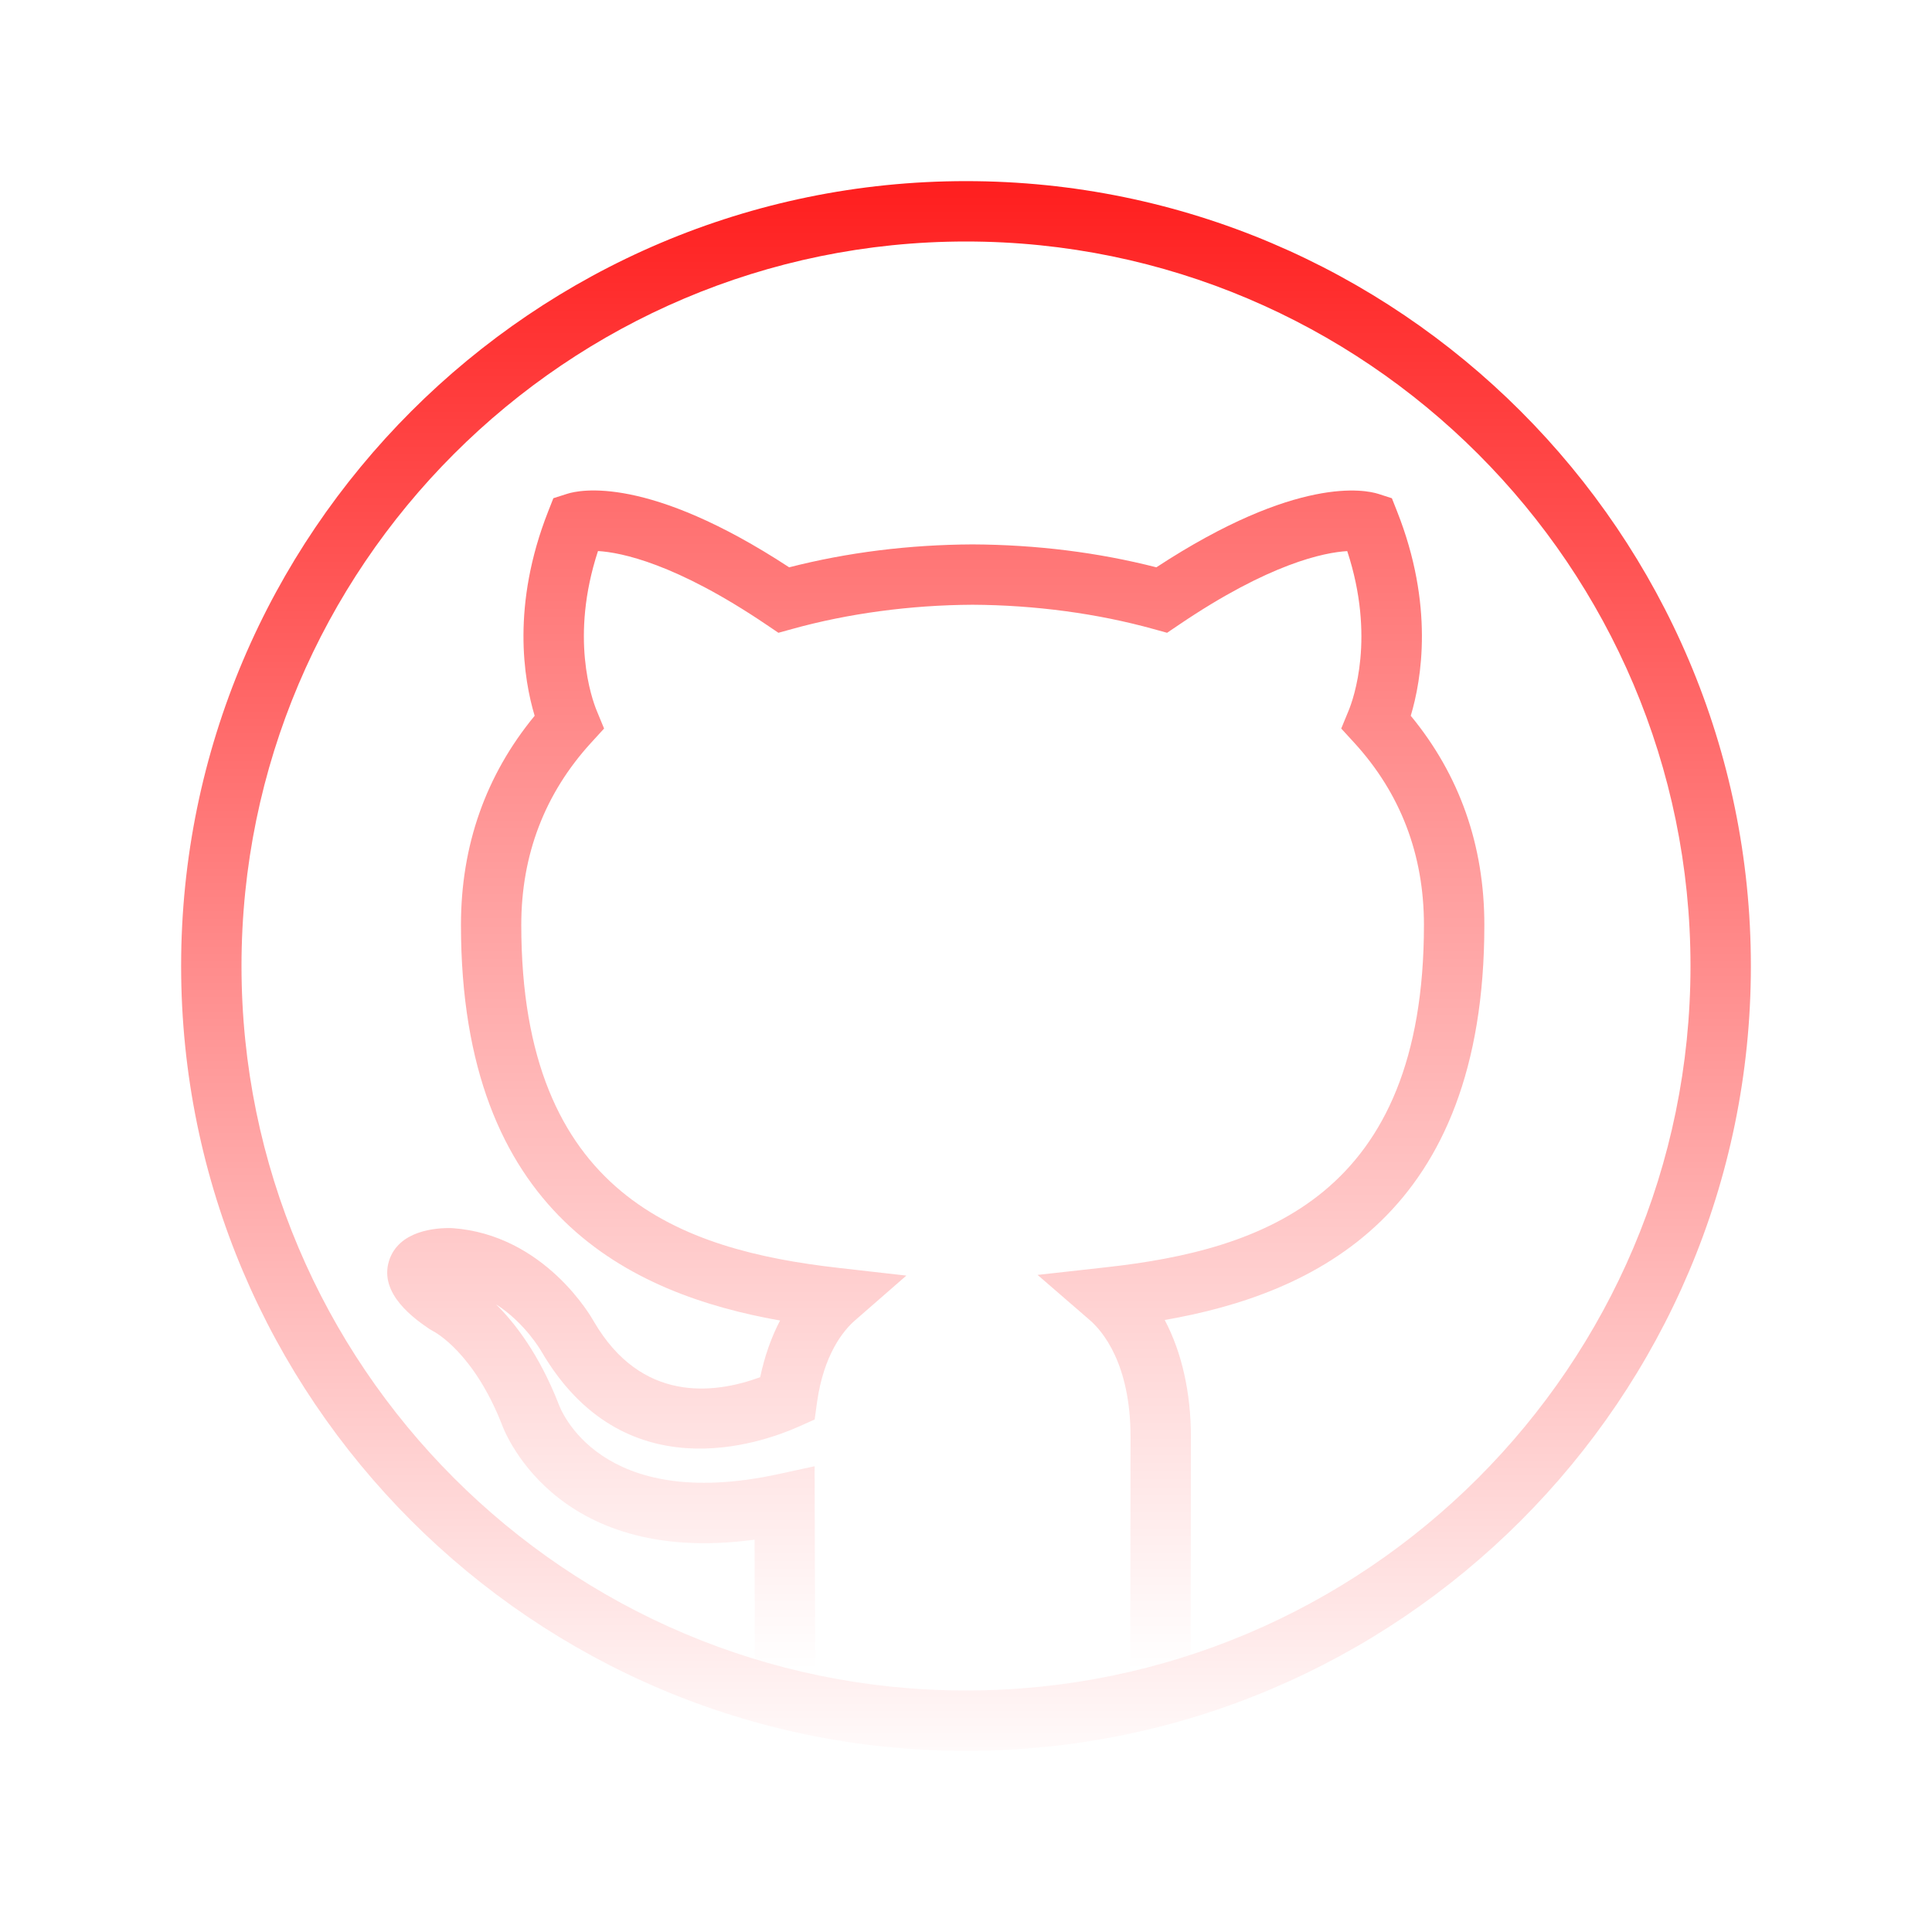
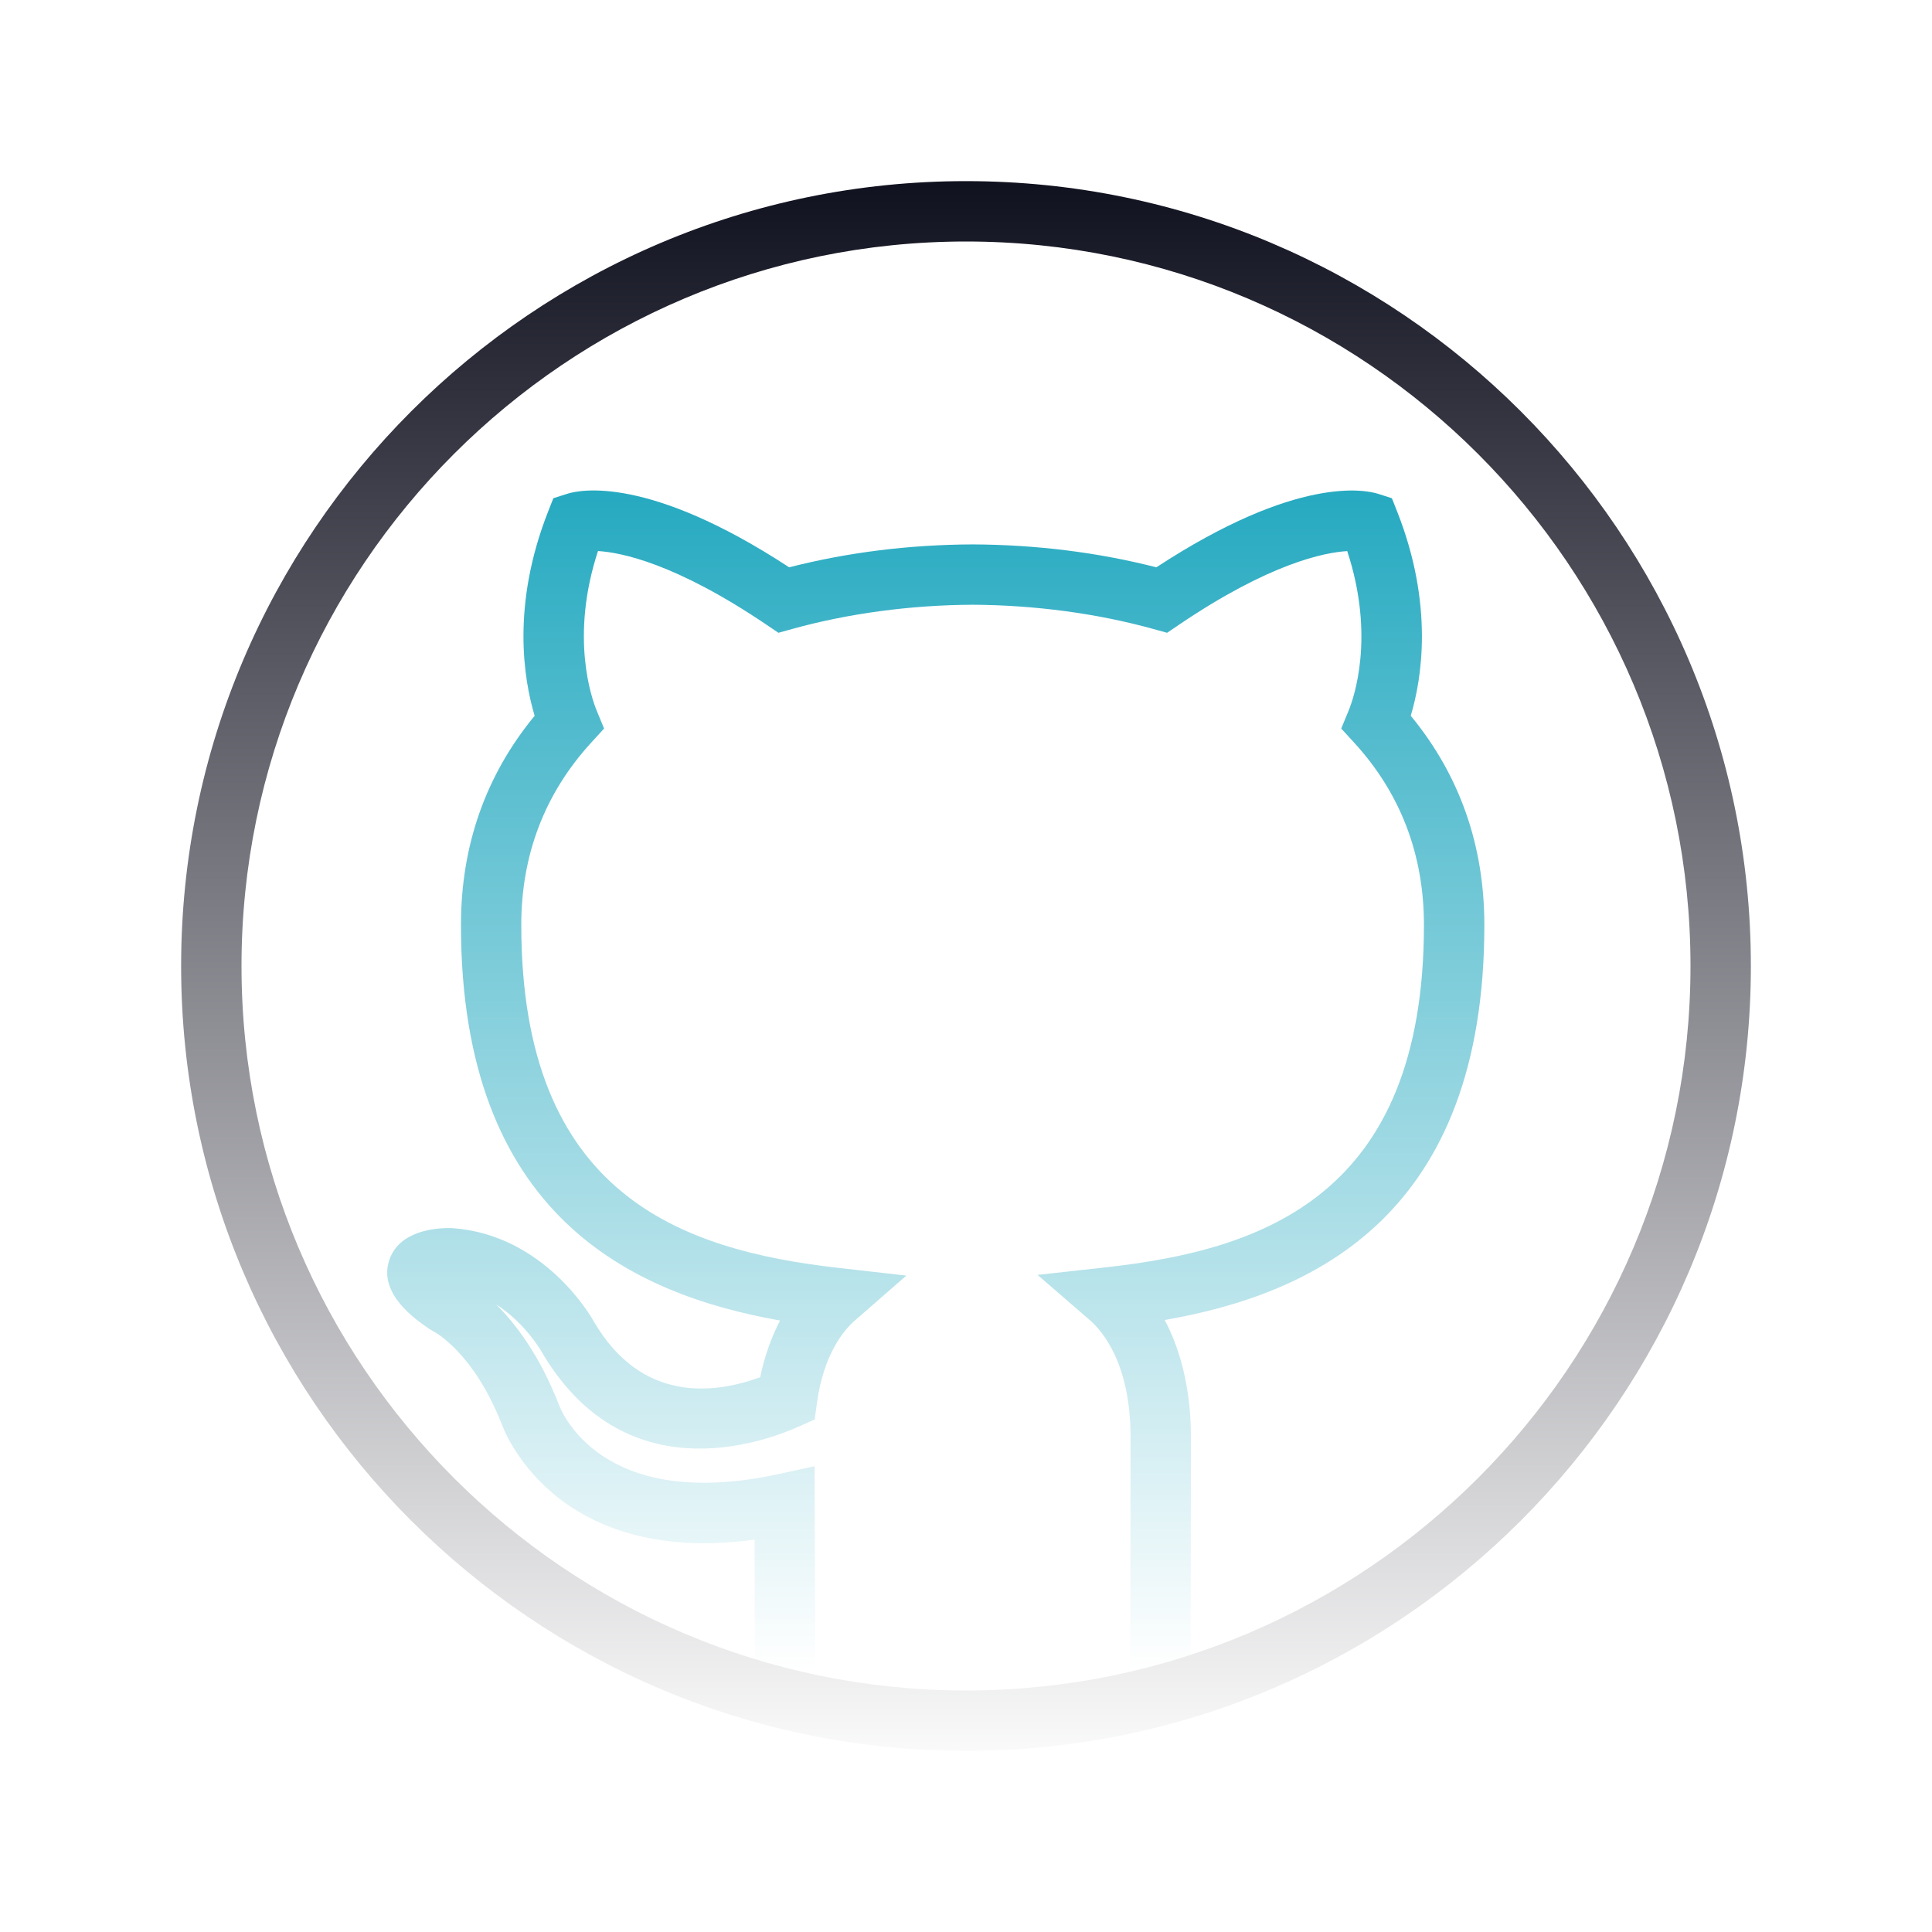
<svg xmlns="http://www.w3.org/2000/svg" viewBox="0,0,256,256" width="64px" height="64px" fill-rule="nonzero">
  <defs>
    <linearGradient x1="30.999" y1="16" x2="30.999" y2="55.342" gradientUnits="userSpaceOnUse" id="color-1">
-       <stop offset="0" stop-color="#ff6d6d" />
+       <stop offset="0" stop-color="#24a9c0" />
      <stop offset="1" stop-color="#ffffff" />
    </linearGradient>
    <linearGradient x1="32" y1="5" x2="32" y2="59.167" gradientUnits="userSpaceOnUse" id="color-2">
-       <stop offset="0" stop-color="#ff1a1a" />
+       <stop offset="0" stop-color="#0c0d1b" />
      <stop offset="1" stop-color="#ffffff" />
    </linearGradient>
  </defs>
  <g fill="none" fill-rule="nonzero" stroke="none" stroke-width="1" stroke-linecap="butt" stroke-linejoin="miter" stroke-miterlimit="10" stroke-dasharray="" stroke-dashoffset="0" font-family="none" font-weight="none" font-size="none" text-anchor="none" style="mix-blend-mode: normal">
    <g transform="scale(4,4)">
      <path d="M25.008,56.007c-0.003,-0.368 -0.006,-1.962 -0.009,-3.454l-0.003,-1.55c-6.729,0.915 -8.358,-3.78 -8.376,-3.83c-0.934,-2.368 -2.211,-3.045 -2.266,-3.073l-0.124,-0.072c-0.463,-0.316 -1.691,-1.157 -1.342,-2.263c0.315,-0.997 1.536,-1.1 2.091,-1.082c3.074,0.215 4.63,2.978 4.694,3.095c1.569,2.689 3.964,2.411 5.509,1.844c0.144,-0.688 0.367,-1.32 0.659,-1.878c-4.956,-0.879 -10.571,-3.515 -10.571,-13.104c0,-2.633 0.82,-4.96 2.441,-6.929c-0.362,-1.206 -0.774,-3.666 0.446,-6.765l0.174,-0.442l0.452,-0.144c0.416,-0.137 2.688,-0.624 7.359,2.433c1.928,-0.494 3.969,-0.749 6.074,-0.759c2.115,0.01 4.158,0.265 6.09,0.759c4.667,-3.058 6.934,-2.565 7.351,-2.433l0.451,0.145l0.174,0.44c1.225,3.098 0.813,5.559 0.451,6.766c1.618,1.963 2.438,4.291 2.438,6.929c0,9.591 -5.621,12.219 -10.588,13.087c0.563,1.065 0.868,2.402 0.868,3.878c0,1.683 -0.007,7.204 -0.015,8.402l-2,-0.014c0.008,-1.196 0.015,-6.708 0.015,-8.389c0,-2.442 -0.943,-3.522 -1.35,-3.874l-1.73,-1.497l2.274,-0.253c5.205,-0.578 10.525,-2.379 10.525,-11.341c0,-2.33 -0.777,-4.361 -2.31,-6.036l-0.43,-0.469l0.242,-0.587c0.166,-0.401 0.894,-2.442 -0.043,-5.291c-0.758,0.045 -2.568,0.402 -5.584,2.447l-0.384,0.259l-0.445,-0.123c-1.863,-0.518 -3.938,-0.796 -6.001,-0.806c-2.052,0.01 -4.124,0.288 -5.984,0.806l-0.445,0.123l-0.383,-0.259c-3.019,-2.044 -4.833,-2.404 -5.594,-2.449c-0.935,2.851 -0.206,4.892 -0.04,5.293l0.242,0.587l-0.429,0.469c-1.536,1.681 -2.314,3.712 -2.314,6.036c0,8.958 5.31,10.77 10.504,11.361l2.252,0.256l-1.708,1.49c-0.372,0.325 -1.03,1.112 -1.254,2.727l-0.075,0.549l-0.506,0.227c-1.321,0.592 -5.839,2.162 -8.548,-2.485c-0.015,-0.025 -0.544,-0.945 -1.502,-1.557c0.646,0.639 1.433,1.673 2.068,3.287c0.066,0.19 1.357,3.622 7.28,2.339l1.206,-0.262l0.012,3.978c0.003,1.487 0.006,3.076 0.009,3.444z" fill="url(#color-1)" />
      <path d="M32,58c-14.337,0 -26,-11.663 -26,-26c0,-14.337 11.663,-26 26,-26c14.337,0 26,11.663 26,26c0,14.337 -11.663,26 -26,26zM32,8c-13.233,0 -24,10.767 -24,24c0,13.233 10.767,24 24,24c13.233,0 24,-10.767 24,-24c0,-13.233 -10.767,-24 -24,-24z" fill="url(#color-2)" />
    </g>
  </g>
</svg>
